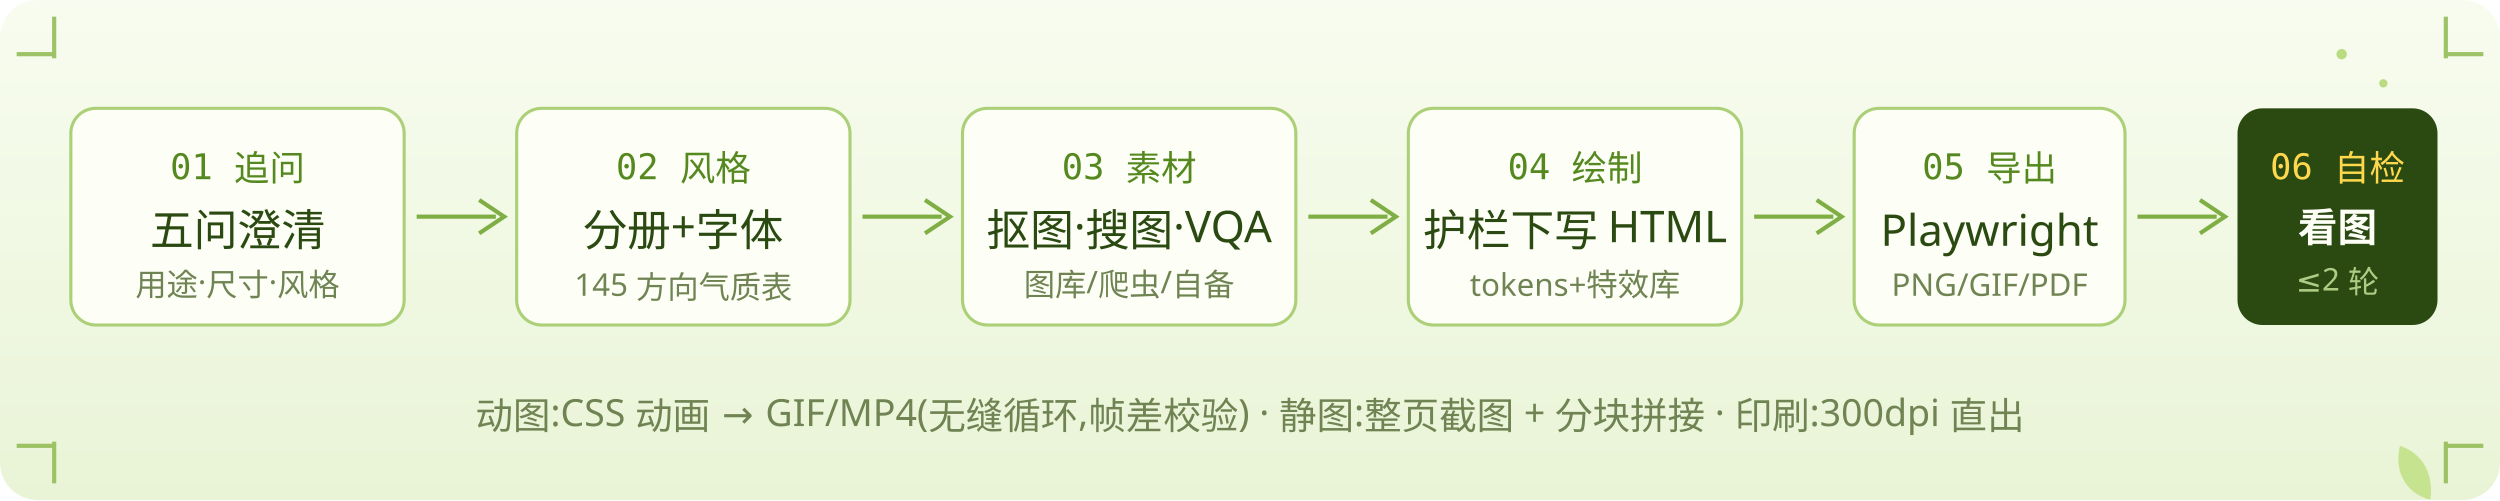
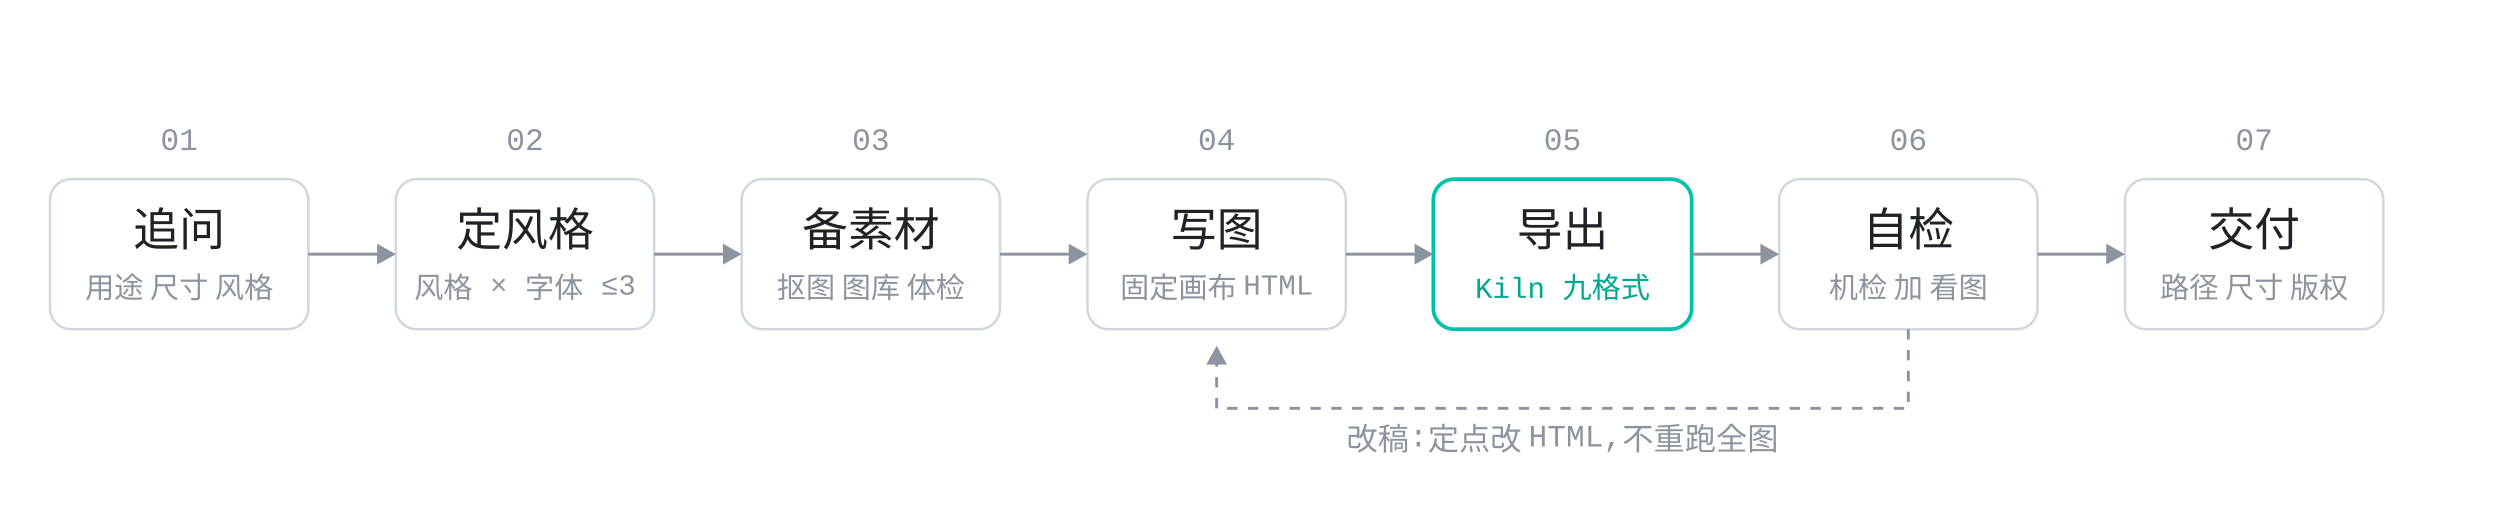
- <svg xmlns="http://www.w3.org/2000/svg" width="1200" height="240" viewBox="0 0 1200 240" role="img" aria-labelledby="t d">
-   <defs>
-     <linearGradient id="pbg" x1="0" y1="0" x2="0" y2="1">
-       <stop offset="0" stop-color="#f8fcf0" />
-       <stop offset="1" stop-color="#e9f4d6" />
-     </linearGradient>
-   </defs>
-   <rect width="1200" height="240" rx="18" fill="url(#pbg)" />
-   <g stroke="#93bd58" stroke-width="2" opacity=".9" fill="none">
-     <path d="M26 8v20M8 26h18" />
-     <path d="M1174 8v20M1192 26h-18" />
-     <path d="M26 232v-20M8 214h18" />
-     <path d="M1174 232v-20M1192 214h-18" />
+ <svg xmlns="http://www.w3.org/2000/svg" width="1200" height="250" viewBox="0 0 1200 250" role="img" aria-label="artboard 工作流水线:追问 → 风格字体 → 素材 → 写图 → 导出 → 机检 → 交付">
+   <style>
+     .box { fill:none; stroke:#d0d7de; }
+     .num { fill:#8c959f; }
+     .lab { fill:#1f2328; }
+     .sub { fill:#8c959f; }
+     .arr { stroke:#8c959f; }
+     .hot { stroke:#00c2a8; }
+     .hotlab { fill:#00a88f; }
+     @media (prefers-color-scheme: dark) {
+       .box { stroke:#30363d; }
+       .num { fill:#6e7681; }
+       .lab { fill:#e6edf3; }
+       .sub { fill:#6e7681; }
+       .arr { stroke:#6e7681; }
+       .hotlab { fill:#2ee6c8; }
+     }
+   </style>
+   <g font-family="ui-monospace,SFMono-Regular,Menlo,Consolas,'Courier New',monospace" text-anchor="middle">
+     <text x="86" y="72" class="num" font-size="15">01</text>
+     <rect x="24" y="86" width="124" height="72" rx="10" class="box" stroke-width="1.2" />
+     <text x="86" y="118" class="lab" font-size="22">追问</text>
+     <text x="86" y="143" class="sub" font-size="14">用途 尺寸 风格</text>
+     <text x="252" y="72" class="num" font-size="15">02</text>
+     <rect x="190" y="86" width="124" height="72" rx="10" class="box" stroke-width="1.2" />
+     <text x="252" y="118" class="lab" font-size="22">定风格</text>
+     <text x="252" y="143" class="sub" font-size="14">风格 × 字体 ≤3</text>
+     <text x="418" y="72" class="num" font-size="15">03</text>
+     <rect x="356" y="86" width="124" height="72" rx="10" class="box" stroke-width="1.2" />
+     <text x="418" y="118" class="lab" font-size="22">备素材</text>
+     <text x="418" y="143" class="sub" font-size="14">抠图 图库 体检</text>
+     <text x="584" y="72" class="num" font-size="15">04</text>
+     <rect x="522" y="86" width="124" height="72" rx="10" class="box" stroke-width="1.2" />
+     <text x="584" y="118" class="lab" font-size="22">写图</text>
+     <text x="584" y="143" class="sub" font-size="14">固定画布 HTML</text>
+     <text x="750" y="72" class="num" font-size="15">05</text>
+     <rect x="688" y="86" width="124" height="72" rx="10" class="box hot" stroke-width="1.8" />
+     <text x="750" y="118" class="lab" font-size="22">导出</text>
+     <text x="750" y="143" class="sub hotlab" font-size="14">Kiln 九格式</text>
+     <text x="916" y="72" class="num" font-size="15">06</text>
+     <rect x="854" y="86" width="124" height="72" rx="10" class="box" stroke-width="1.2" />
+     <text x="916" y="118" class="lab" font-size="22">自检</text>
+     <text x="916" y="143" class="sub" font-size="14">机检 加 看图</text>
+     <text x="1082" y="72" class="num" font-size="15">07</text>
+     <rect x="1020" y="86" width="124" height="72" rx="10" class="box" stroke-width="1.2" />
+     <text x="1082" y="118" class="lab" font-size="22">交付</text>
+     <text x="1082" y="143" class="sub" font-size="14">路径 尺寸 版权</text>
  </g>
-   <g fill="#b9dc83">
-     <circle cx="1124" cy="26" r="2.5" />
-     <circle cx="1144" cy="40" r="2" />
+   <g stroke="#8c959f" stroke-width="1.4" fill="none">
+     <line x1="148" y1="122" x2="182" y2="122" />
+     <line x1="314" y1="122" x2="348" y2="122" />
+     <line x1="480" y1="122" x2="514" y2="122" />
+     <line x1="646" y1="122" x2="680" y2="122" />
+     <line x1="812" y1="122" x2="846" y2="122" />
+     <line x1="978" y1="122" x2="1012" y2="122" />
  </g>
-   <g transform="translate(1152 214) rotate(118)">
-     <path d="M0 0C-2 -12 5 -21 16 -25C19 -13 12 -3 0 0Z" fill="#c6e390" />
+   <g fill="#8c959f">
+     <path d="M190 122 l-9 -5 v10 z" />
+     <path d="M356 122 l-9 -5 v10 z" />
+     <path d="M522 122 l-9 -5 v10 z" />
+     <path d="M688 122 l-9 -5 v10 z" />
+     <path d="M854 122 l-9 -5 v10 z" />
+     <path d="M1020 122 l-9 -5 v10 z" />
  </g>
-   <g font-family="'Segoe UI','Microsoft YaHei','PingFang SC','Noto Sans SC',sans-serif" text-anchor="middle">
-     <g>
-       <rect x="34" y="52" width="160" height="104" rx="12" fill="#fdfff6" stroke="#abd077" stroke-width="1.5" />
-       <text x="114" y="86" font-size="17" fill="#55891f" font-family="ui-monospace,'Cascadia Mono',Consolas,'Microsoft YaHei','PingFang SC','Noto Sans SC',monospace">01 追问</text>
-       <text x="114" y="118" font-size="21" fill="#2b4a12">五问澄清</text>
-       <text x="114" y="142" font-size="15" fill="#6f8452">用途·尺寸·风格</text>
-     </g>
-     <path d="M200 104h38" stroke="#7fae44" stroke-width="2" />
-     <path d="M230 96l12 8-12 8" stroke="#7fae44" stroke-width="2" fill="none" />
-     <g>
-       <rect x="248" y="52" width="160" height="104" rx="12" fill="#fdfff6" stroke="#abd077" stroke-width="1.5" />
-       <text x="328" y="86" font-size="17" fill="#55891f" font-family="ui-monospace,'Cascadia Mono',Consolas,'Microsoft YaHei','PingFang SC','Noto Sans SC',monospace">02 风格</text>
-       <text x="328" y="118" font-size="21" fill="#2b4a12">分册+字体</text>
-       <text x="328" y="142" font-size="15" fill="#6f8452">145 方向气质表</text>
-     </g>
-     <path d="M414 104h38" stroke="#7fae44" stroke-width="2" />
-     <path d="M444 96l12 8-12 8" stroke="#7fae44" stroke-width="2" fill="none" />
-     <g>
-       <rect x="462" y="52" width="160" height="104" rx="12" fill="#fdfff6" stroke="#abd077" stroke-width="1.5" />
-       <text x="542" y="86" font-size="17" fill="#55891f" font-family="ui-monospace,'Cascadia Mono',Consolas,'Microsoft YaHei','PingFang SC','Noto Sans SC',monospace">03 素材</text>
-       <text x="542" y="118" font-size="21" fill="#2b4a12">抠图·搜图·VQA</text>
-       <text x="542" y="142" font-size="15" fill="#6f8452">图库/爬虫/自备</text>
-     </g>
-     <path d="M628 104h38" stroke="#7fae44" stroke-width="2" />
-     <path d="M658 96l12 8-12 8" stroke="#7fae44" stroke-width="2" fill="none" />
-     <g>
-       <rect x="676" y="52" width="160" height="104" rx="12" fill="#fdfff6" stroke="#abd077" stroke-width="1.5" />
-       <text x="756" y="86" font-size="17" fill="#55891f" font-family="ui-monospace,'Cascadia Mono',Consolas,'Microsoft YaHei','PingFang SC','Noto Sans SC',monospace">04 绘制</text>
-       <text x="756" y="118" font-size="21" fill="#2b4a12">护栏下写 HTML</text>
-       <text x="756" y="142" font-size="15" fill="#6f8452">tokens+特效库</text>
-     </g>
-     <path d="M842 104h38" stroke="#7fae44" stroke-width="2" />
-     <path d="M872 96l12 8-12 8" stroke="#7fae44" stroke-width="2" fill="none" />
-     <g>
-       <rect x="890" y="52" width="130" height="104" rx="12" fill="#fdfff6" stroke="#abd077" stroke-width="1.5" />
-       <text x="955" y="86" font-size="17" fill="#55891f" font-family="ui-monospace,'Cascadia Mono',Consolas,'Microsoft YaHei','PingFang SC','Noto Sans SC',monospace">05 导出</text>
-       <text x="955" y="118" font-size="21" fill="#2b4a12">Playwright</text>
-       <text x="955" y="142" font-size="15" fill="#6f8452">PNG/GIF/PDF</text>
-     </g>
-     <path d="M1026 104h38" stroke="#7fae44" stroke-width="2" />
-     <path d="M1056 96l12 8-12 8" stroke="#7fae44" stroke-width="2" fill="none" />
-     <g>
-       <rect x="1074" y="52" width="96" height="104" rx="12" fill="#2b4a12" />
-       <text x="1122" y="86" font-size="17" fill="#ffd84d" font-family="ui-monospace,'Cascadia Mono',Consolas,'Microsoft YaHei','PingFang SC','Noto Sans SC',monospace">06 自检</text>
-       <text x="1122" y="116" font-size="19" fill="#fdfff6" font-weight="700">看图</text>
-       <text x="1122" y="140" font-size="15" fill="#aecb84">≤2 轮</text>
-     </g>
-   </g>
-   <text x="600" y="206" text-anchor="middle" font-family="'Segoe UI','Microsoft YaHei','PingFang SC','Noto Sans SC',sans-serif" font-size="18" fill="#6f8452">动图:CSS 动画 → GIF/MP4(无缝循环,帧差校验) · 静图:整页截图 + 分块拼接 · 印刷:300dpi 直出</text>
+   <path d="M916 158 V196 H584 V166" stroke="#8c959f" stroke-width="1.4" fill="none" stroke-dasharray="5 5" />
+   <path d="M584 166 l-5 9 h10 z" fill="#8c959f" />
+   <text x="750" y="216" class="sub" text-anchor="middle" font-family="ui-monospace,SFMono-Regular,Menlo,Consolas,'Courier New',monospace" font-size="15">改稿:定点改 HTML,不重跑全图</text>
</svg>
